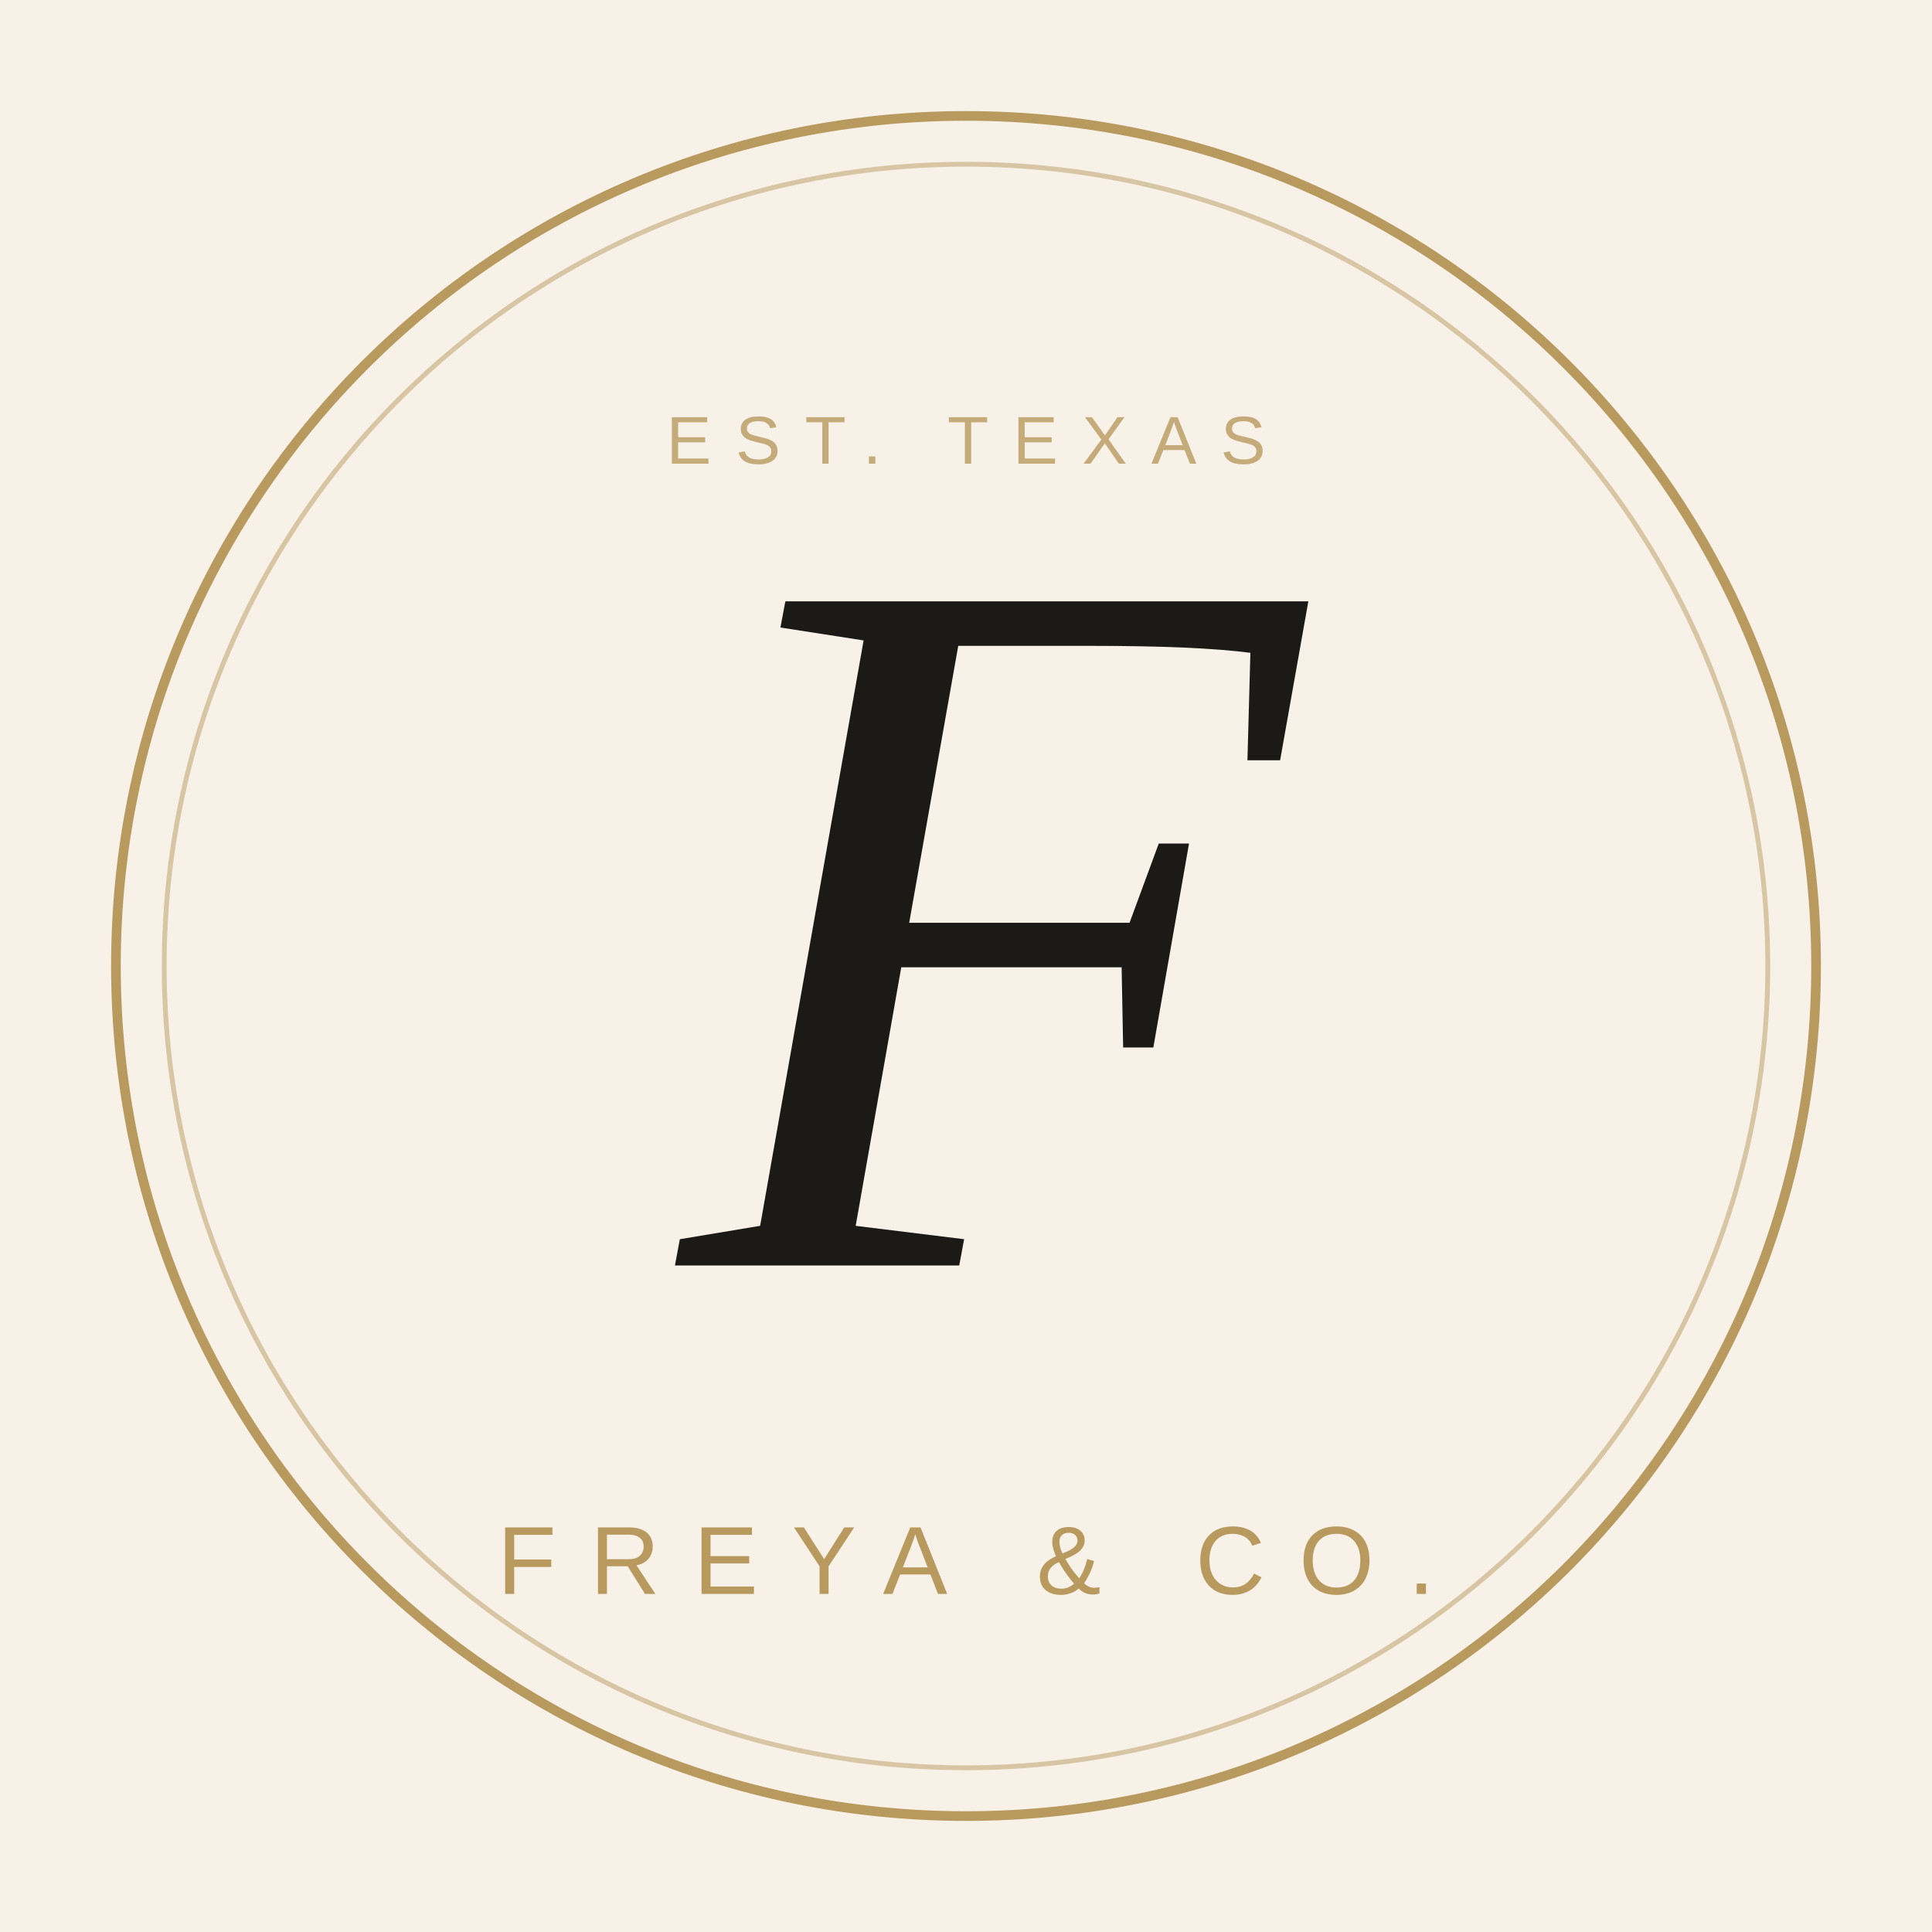
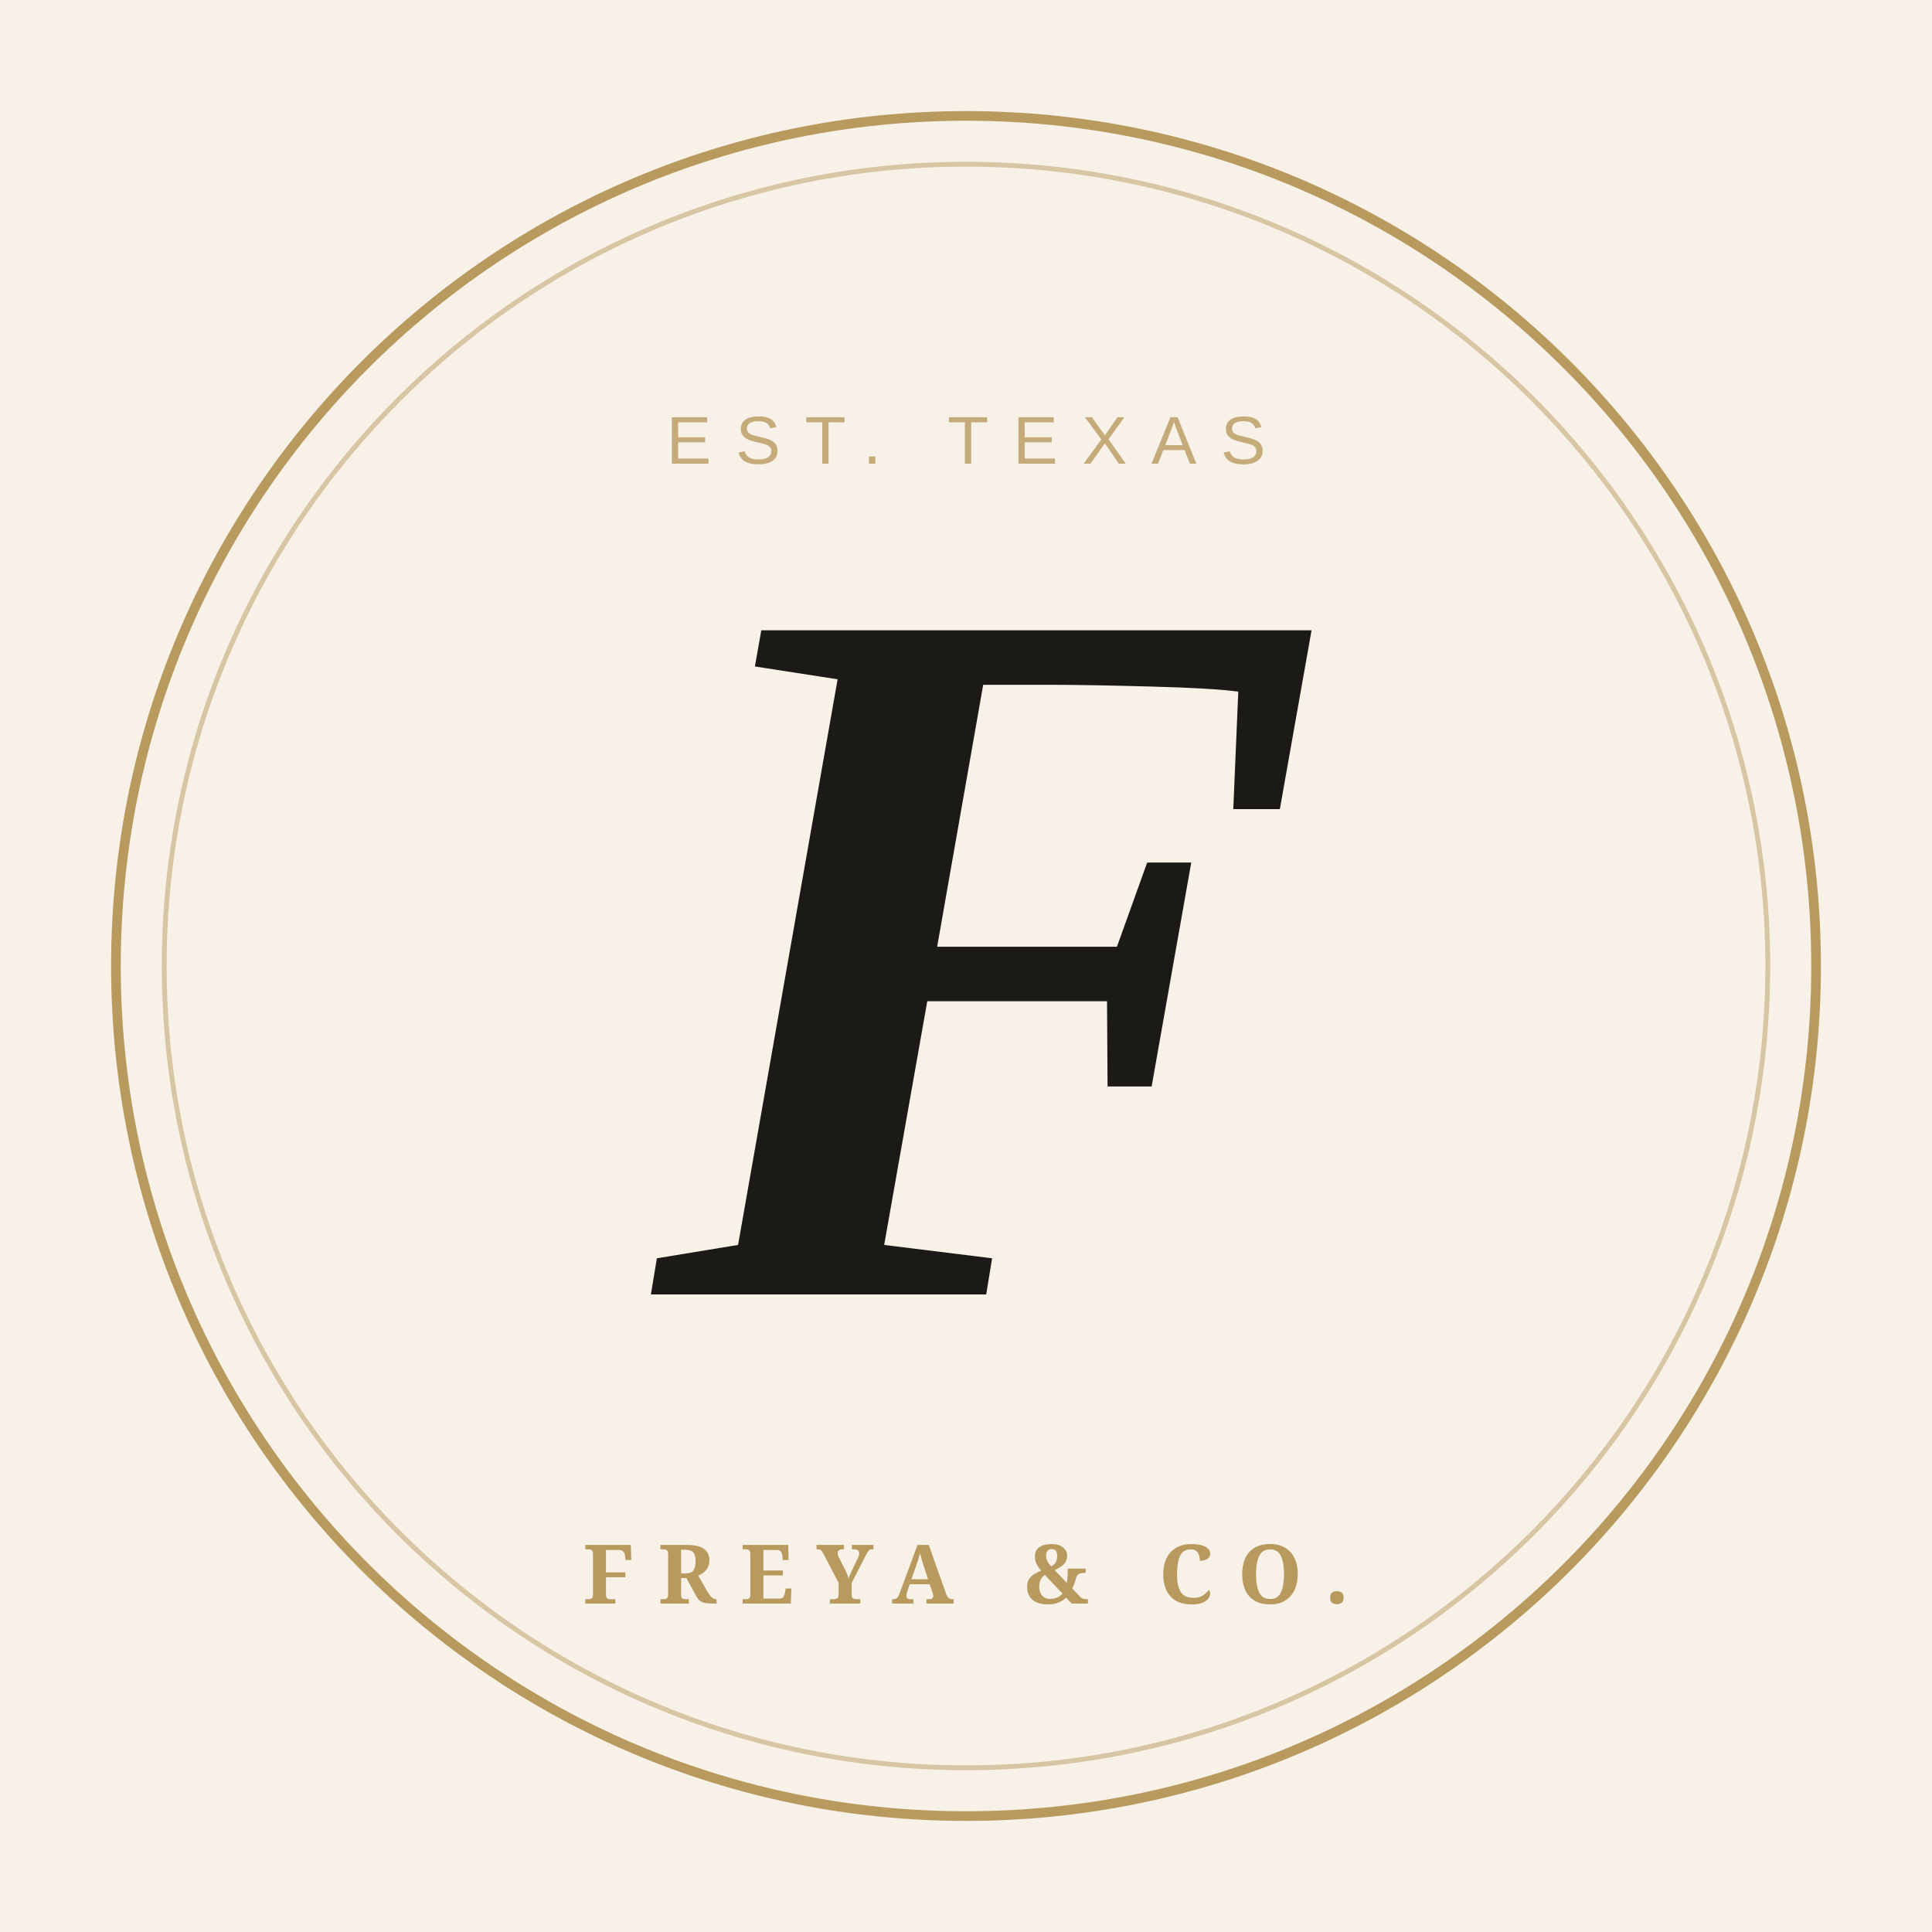
<svg xmlns="http://www.w3.org/2000/svg" viewBox="0 0 400 400" role="img" aria-label="Freya &amp; Company monogram">
  <rect width="400" height="400" fill="#F7F1E8" />
  <circle cx="200" cy="200" r="176" fill="none" stroke="#B89A5E" stroke-width="2" />
  <circle cx="200" cy="200" r="166" fill="none" stroke="#B89A5E" stroke-width="1" opacity="0.5" />
-   <text x="205" y="262" text-anchor="middle" font-family="Playfair Display, Georgia, 'Times New Roman', serif" font-style="italic" font-size="210" fill="#1C1A17">F</text>
-   <text x="200" y="330" text-anchor="middle" font-family="Montserrat, Arial, Helvetica, sans-serif" font-size="20" letter-spacing="7" fill="#B89A5E">FREYA &amp; CO.</text>
+   <text x="205" y="268" text-anchor="middle" font-family="Cormorant Garamond, Georgia, 'Times New Roman', serif" font-style="italic" font-weight="600" font-size="210" fill="#1C1A17">F</text>
+   <text x="200" y="332" text-anchor="middle" font-family="Cinzel Decorative, 'Cormorant Garamond', serif" font-weight="700" font-size="17" letter-spacing="5" fill="#B89A5E">FREYA &amp; CO.</text>
  <text x="200" y="96" text-anchor="middle" font-family="Montserrat, Arial, Helvetica, sans-serif" font-size="14" letter-spacing="5" fill="#B89A5E" opacity="0.8">EST. TEXAS</text>
</svg>
